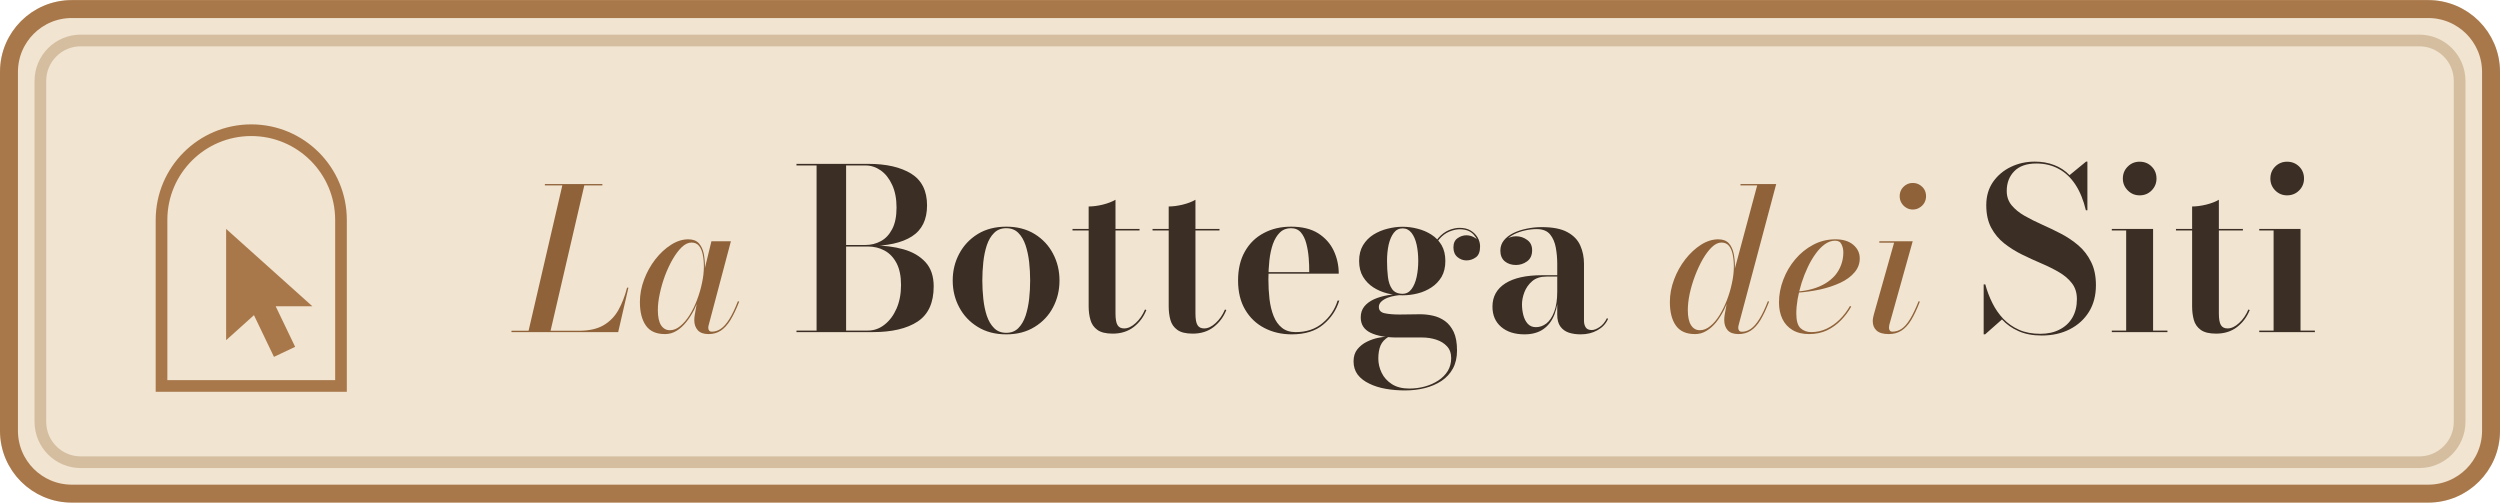
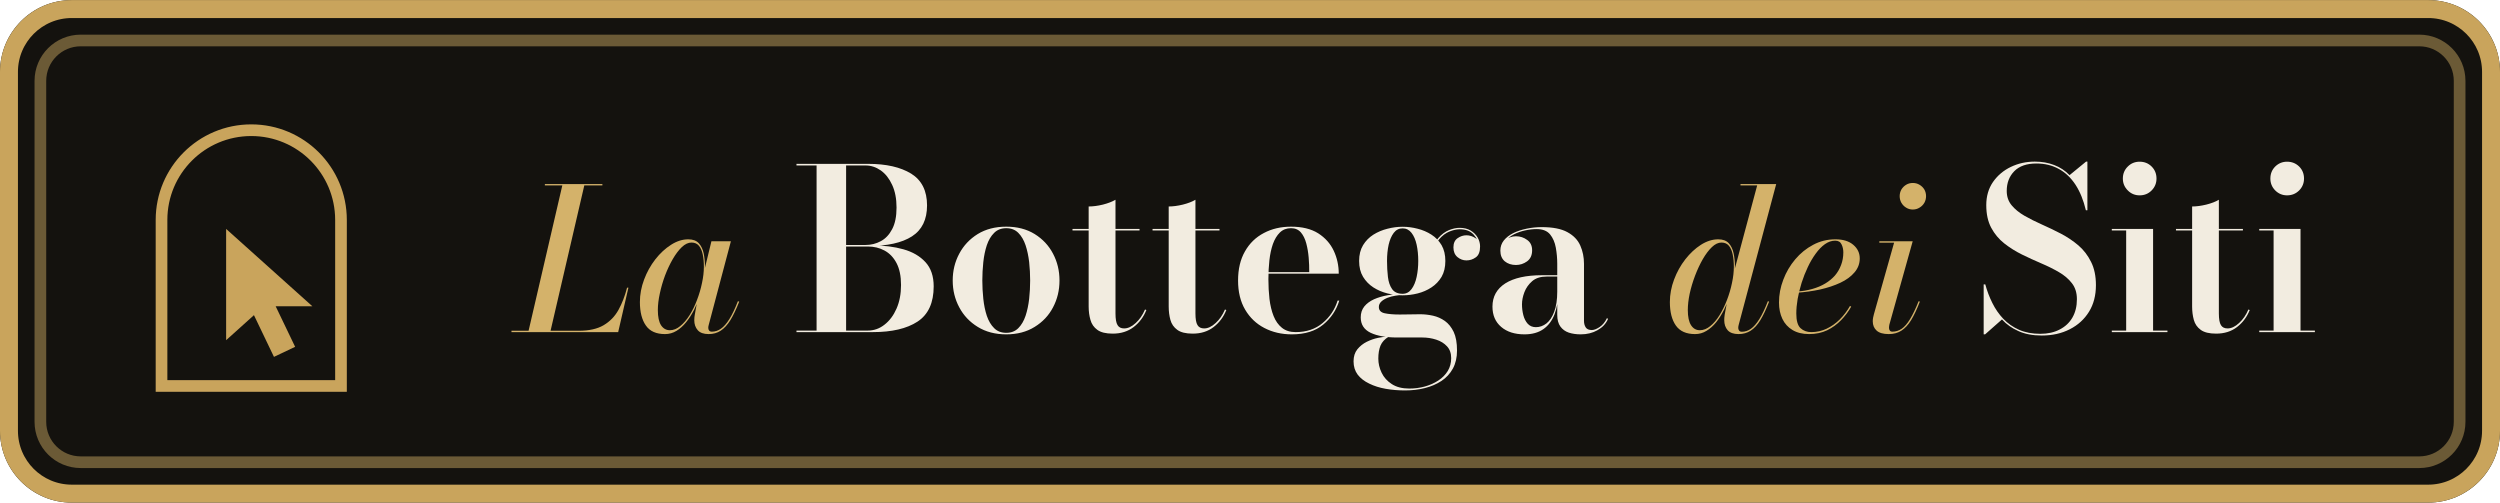
<svg xmlns="http://www.w3.org/2000/svg" viewBox="0 0 278.6 56" width="1114" height="224" role="img" aria-label="La Bottega dei Siti">
-   <path fill="#F1E4D1" d="M8 0h262.6a8 8 0 0 1 8 8v40a8 8 0 0 1-8 8H8a8 8 0 0 1-8-8V8a8 8 0 0 1 8-8z" />
-   <path fill="none" stroke="#A9784A" stroke-width="2" d="M8 1h262.6a7 7 0 0 1 7 7v40a7 7 0 0 1-7 7H8a7 7 0 0 1-7-7V8a7 7 0 0 1 7-7z" />
-   <path fill="none" stroke="#D4BE9F" stroke-width="1.3" d="M9 4.5h260.6a4.5 4.5 0 0 1 4.5 4.5v38a4.5 4.5 0 0 1-4.5 4.5H9A4.5 4.5 0 0 1 4.5 47V9A4.5 4.5 0 0 1 9 4.5z" />
-   <path fill="none" stroke="#A9784A" stroke-width="1.3" d="M18 43V24.5a10 10 0 0 1 20 0V43z" />
-   <path fill="#A9784A" d="M25.2 25.5L25.2 37.9L28.3 35.11L30.53 39.76L32.89 38.64L30.72 34.12L34.81 34.12Z" />
-   <path fill="#8F6239" d="M58.87 37 62.7 20.5H65.15L61.32 37ZM57 37V36.85H64.49Q66.22 36.85 67.27 36.23Q68.32 35.61 68.92 34.53Q69.52 33.45 69.88 32.05H70.03L68.89 37ZM60.72 20.65V20.5H67.13V20.65Z M74.11 37.22Q72.64 37.22 71.98 36.27Q71.31 35.32 71.31 33.65Q71.31 32.38 71.78 31.14Q72.24 29.91 73.03 28.89Q73.82 27.88 74.78 27.27Q75.73 26.66 76.7 26.66Q77.47 26.66 77.87 27.09Q78.27 27.53 78.42 28.23Q78.56 28.93 78.56 29.72Q78.56 30.39 78.42 31.21Q78.28 32.03 78.01 32.88Q77.74 33.72 77.36 34.5Q76.97 35.27 76.47 35.89Q75.97 36.51 75.39 36.86Q74.8 37.22 74.11 37.22ZM74.65 36.79Q75.25 36.79 75.8 36.33Q76.36 35.88 76.84 35.12Q77.32 34.36 77.67 33.43Q78.03 32.5 78.23 31.53Q78.44 30.57 78.44 29.71Q78.44 28.94 78.31 28.33Q78.18 27.73 77.89 27.38Q77.59 27.02 77.06 27.02Q76.52 27.02 75.98 27.53Q75.45 28.04 74.97 28.87Q74.49 29.7 74.11 30.7Q73.74 31.7 73.53 32.7Q73.31 33.7 73.31 34.54Q73.31 35.68 73.67 36.24Q74.04 36.79 74.65 36.79ZM78.97 37.22Q78.14 37.22 77.76 36.79Q77.37 36.35 77.37 35.67Q77.37 35.47 77.39 35.32Q77.4 35.16 77.43 35.05L77.7 33.53L78.22 31.86L78.5 30.09L79.28 26.88H81.45L78.98 36.2Q78.93 36.36 78.93 36.54Q78.93 36.71 79.03 36.83Q79.12 36.95 79.34 36.95Q79.87 36.95 80.34 36.62Q80.81 36.3 81.28 35.55Q81.75 34.8 82.23 33.56L82.38 33.6Q81.89 34.85 81.4 35.66Q80.9 36.46 80.32 36.84Q79.74 37.22 78.97 37.22Z" />
-   <path fill="#3A2E25" d="M88.76 37V36.83H96.7Q97.74 36.83 98.57 36.17Q99.41 35.52 99.91 34.38Q100.41 33.24 100.41 31.75Q100.41 30.26 99.91 29.31Q99.41 28.36 98.57 27.91Q97.74 27.46 96.7 27.46H93.86V27.34H97.26Q99.14 27.34 100.67 27.77Q102.21 28.2 103.13 29.2Q104.05 30.2 104.05 31.9Q104.05 34.65 102.25 35.83Q100.46 37 97.26 37ZM91 36.92V18.32H94.29V36.92ZM93.86 27.41V27.29H96.46Q97.37 27.29 98.15 26.87Q98.94 26.45 99.42 25.53Q99.91 24.61 99.91 23.12Q99.91 21.64 99.42 20.59Q98.94 19.54 98.15 18.98Q97.36 18.43 96.46 18.43H88.76V18.25H96.76Q99.76 18.25 101.54 19.34Q103.31 20.44 103.31 22.88Q103.31 25.25 101.63 26.33Q99.95 27.41 96.76 27.41Z M112.14 37.25Q110.3 37.25 108.96 36.42Q107.62 35.6 106.9 34.24Q106.17 32.88 106.17 31.25Q106.17 29.62 106.9 28.26Q107.62 26.9 108.96 26.07Q110.3 25.25 112.14 25.25Q113.97 25.25 115.3 26.07Q116.64 26.9 117.35 28.26Q118.07 29.62 118.07 31.25Q118.07 32.88 117.35 34.24Q116.64 35.6 115.3 36.42Q113.97 37.25 112.14 37.25ZM112.14 37.08Q112.96 37.08 113.48 36.56Q114 36.04 114.29 35.18Q114.57 34.33 114.69 33.29Q114.8 32.26 114.8 31.25Q114.8 30.23 114.69 29.2Q114.57 28.17 114.29 27.32Q114 26.46 113.48 25.94Q112.96 25.42 112.14 25.42Q111.31 25.42 110.79 25.94Q110.26 26.46 109.97 27.32Q109.69 28.17 109.58 29.2Q109.47 30.23 109.47 31.25Q109.47 32.26 109.58 33.29Q109.69 34.33 109.97 35.18Q110.26 36.04 110.79 36.56Q111.31 37.08 112.14 37.08Z M124 37.17Q122.86 37.17 122.29 36.75Q121.71 36.33 121.52 35.64Q121.32 34.95 121.32 34.15V23Q122.05 23 122.91 22.79Q123.77 22.57 124.31 22.25V34.92Q124.31 35.86 124.54 36.22Q124.76 36.59 125.27 36.59Q125.91 36.59 126.56 35.99Q127.21 35.4 127.6 34.48L127.75 34.54Q127.29 35.7 126.33 36.44Q125.37 37.17 124 37.17ZM119.52 25.67V25.5H126.99V25.67Z M132.91 37.17Q131.77 37.17 131.2 36.75Q130.62 36.33 130.43 35.64Q130.24 34.95 130.24 34.15V23Q130.96 23 131.82 22.79Q132.69 22.57 133.22 22.25V34.92Q133.22 35.86 133.45 36.22Q133.67 36.59 134.19 36.59Q134.82 36.59 135.47 35.99Q136.12 35.4 136.51 34.48L136.66 34.54Q136.2 35.7 135.24 36.44Q134.29 37.17 132.91 37.17ZM128.44 25.67V25.5H135.9V25.67Z M143.96 37.25Q142.26 37.25 140.9 36.54Q139.55 35.84 138.76 34.5Q137.97 33.16 137.97 31.25Q137.97 29.34 138.74 28Q139.5 26.66 140.84 25.96Q142.17 25.25 143.87 25.25Q145.72 25.25 146.9 25.99Q148.07 26.74 148.63 27.93Q149.19 29.12 149.19 30.49H139.66V30.32H145.9Q145.91 29.55 145.84 28.71Q145.77 27.86 145.57 27.11Q145.37 26.36 144.97 25.89Q144.56 25.42 143.87 25.42Q143.12 25.42 142.63 25.9Q142.14 26.38 141.85 27.19Q141.57 28 141.46 29.01Q141.35 30.02 141.35 31.1Q141.35 32.25 141.47 33.31Q141.6 34.38 141.93 35.21Q142.26 36.04 142.86 36.52Q143.46 37 144.39 37Q146.19 37 147.39 35.99Q148.6 34.98 149.06 33.49H149.25Q148.76 35.09 147.45 36.17Q146.15 37.25 143.96 37.25Z M156.57 43.5Q155.46 43.5 154.43 43.32Q153.4 43.14 152.59 42.74Q151.77 42.35 151.3 41.74Q150.84 41.12 150.84 40.26Q150.84 39.45 151.26 38.92Q151.69 38.39 152.31 38.08Q152.94 37.77 153.57 37.64Q154.2 37.51 154.62 37.51H154.76Q154.09 37.91 153.84 38.51Q153.6 39.11 153.6 39.95Q153.6 40.76 153.97 41.53Q154.34 42.3 155.1 42.79Q155.86 43.29 157.06 43.29Q157.95 43.29 158.79 43.06Q159.62 42.83 160.29 42.39Q160.95 41.96 161.34 41.33Q161.72 40.7 161.72 39.9Q161.72 39.08 161.25 38.58Q160.79 38.08 160.05 37.84Q159.31 37.6 158.5 37.6Q158.24 37.6 157.67 37.6Q157.1 37.6 156.53 37.6Q155.96 37.6 155.69 37.6Q153.86 37.6 152.75 37.08Q151.64 36.55 151.64 35.36Q151.64 34.64 152.04 34.14Q152.44 33.65 153.12 33.34Q153.8 33.04 154.64 32.89Q155.47 32.75 156.36 32.75L156.35 32.86Q155.99 32.86 155.52 32.94Q155.06 33.01 154.64 33.17Q154.21 33.34 153.94 33.59Q153.66 33.85 153.66 34.2Q153.66 34.76 154.31 34.9Q154.96 35.04 155.99 35.04Q156.42 35.04 156.8 35.03Q157.19 35.02 157.55 35.02Q157.91 35.01 158.26 35.01Q158.96 35.01 159.69 35.17Q160.41 35.33 161.02 35.76Q161.62 36.19 162 36.98Q162.37 37.77 162.37 39.05Q162.37 40.21 161.91 41.06Q161.45 41.9 160.64 42.44Q159.82 42.98 158.78 43.24Q157.74 43.5 156.57 43.5ZM156.31 32.9Q155.47 32.9 154.62 32.69Q153.77 32.48 153.05 32.02Q152.34 31.56 151.9 30.84Q151.46 30.11 151.46 29.07Q151.46 28.04 151.9 27.31Q152.34 26.59 153.05 26.14Q153.77 25.69 154.62 25.48Q155.47 25.26 156.31 25.26Q157.14 25.26 157.98 25.48Q158.82 25.69 159.52 26.14Q160.22 26.59 160.65 27.31Q161.07 28.04 161.07 29.07Q161.07 30.11 160.65 30.84Q160.22 31.56 159.52 32.02Q158.82 32.48 157.98 32.69Q157.14 32.9 156.31 32.9ZM156.31 32.73Q156.91 32.73 157.3 32.21Q157.69 31.69 157.87 30.85Q158.05 30.01 158.05 29.07Q158.05 28.09 157.87 27.26Q157.69 26.44 157.3 25.94Q156.91 25.44 156.31 25.44Q155.7 25.44 155.32 25.94Q154.94 26.44 154.75 27.26Q154.57 28.09 154.57 29.07Q154.57 30.01 154.67 30.85Q154.77 31.69 155.14 32.21Q155.51 32.73 156.31 32.73ZM163.42 29.01Q162.87 29.01 162.42 28.64Q161.97 28.26 161.97 27.56Q161.97 26.85 162.44 26.53Q162.9 26.21 163.42 26.21Q163.95 26.21 164.43 26.53Q164.91 26.85 164.91 27.45H164.77Q164.77 26.74 164.23 26.14Q163.69 25.54 162.67 25.54Q162.15 25.54 161.53 25.79Q160.91 26.04 160.39 26.64Q159.87 27.25 159.62 28.32L159.5 28.25Q159.75 27.14 160.29 26.51Q160.84 25.89 161.48 25.63Q162.12 25.38 162.66 25.38Q163.39 25.38 163.89 25.68Q164.4 25.99 164.67 26.46Q164.94 26.94 164.94 27.45Q164.94 28.34 164.46 28.67Q163.99 29.01 163.42 29.01Z M176.15 37.25Q175.42 37.25 174.83 37.06Q174.24 36.86 173.89 36.38Q173.54 35.9 173.54 35.08V29.39Q173.54 28.49 173.38 27.59Q173.22 26.7 172.74 26.11Q172.25 25.52 171.25 25.52Q170.62 25.52 169.95 25.67Q169.29 25.81 168.7 26.11Q168.12 26.41 167.76 26.86Q167.4 27.31 167.4 27.92H167.22Q167.22 27.2 167.74 26.76Q168.26 26.32 168.94 26.32Q169.64 26.32 170.19 26.73Q170.74 27.12 170.74 27.88Q170.74 28.71 170.17 29.12Q169.61 29.52 168.94 29.52Q168.19 29.52 167.69 29.11Q167.2 28.69 167.2 27.92Q167.2 27.27 167.59 26.78Q167.99 26.29 168.65 25.96Q169.31 25.64 170.14 25.47Q170.96 25.3 171.81 25.3Q173.65 25.3 174.67 25.86Q175.7 26.42 176.11 27.36Q176.52 28.29 176.52 29.39V35.75Q176.52 36.17 176.71 36.47Q176.9 36.77 177.39 36.77Q177.76 36.77 178.27 36.43Q178.77 36.09 179.09 35.42L179.19 35.55Q178.84 36.34 178.02 36.79Q177.21 37.25 176.15 37.25ZM169.89 37.25Q168.26 37.25 167.29 36.42Q166.32 35.59 166.32 34.16Q166.32 32.49 167.75 31.57Q169.19 30.66 171.85 30.66H174.7V30.81H172.35Q171.35 30.81 170.75 31.32Q170.15 31.84 169.88 32.55Q169.61 33.26 169.61 33.91Q169.61 34.52 169.76 35.11Q169.91 35.69 170.25 36.07Q170.6 36.45 171.16 36.45Q171.8 36.45 172.34 36.03Q172.87 35.61 173.2 34.73Q173.54 33.85 173.54 32.48H173.65Q173.65 33.94 173.24 35.01Q172.82 36.09 171.99 36.67Q171.16 37.25 169.89 37.25Z" />
-   <path fill="#8F6239" d="M193.74 37.22Q192.92 37.22 192.53 36.79Q192.15 36.35 192.15 35.67Q192.15 35.56 192.16 35.39Q192.17 35.23 192.2 35.05L192.48 33.53L193.07 31.7L193.21 30.38L195.82 20.65H193.96V20.5H197.94L193.76 36.19Q193.71 36.36 193.71 36.54Q193.71 36.69 193.8 36.82Q193.89 36.96 194.12 36.96Q194.65 36.96 195.12 36.63Q195.59 36.3 196.06 35.55Q196.53 34.8 197.01 33.56L197.15 33.6Q196.67 34.85 196.18 35.66Q195.69 36.46 195.1 36.84Q194.51 37.22 193.74 37.22ZM188.9 37.22Q187.43 37.22 186.76 36.27Q186.09 35.32 186.09 33.65Q186.09 32.38 186.56 31.14Q187.02 29.91 187.81 28.89Q188.6 27.88 189.55 27.27Q190.51 26.66 191.48 26.66Q192.24 26.66 192.64 27.08Q193.04 27.51 193.19 28.2Q193.34 28.89 193.34 29.72Q193.34 30.39 193.2 31.21Q193.06 32.03 192.79 32.87Q192.52 33.71 192.14 34.49Q191.75 35.27 191.26 35.89Q190.76 36.51 190.17 36.86Q189.59 37.22 188.9 37.22ZM189.43 36.79Q190.03 36.79 190.59 36.33Q191.15 35.88 191.62 35.12Q192.09 34.36 192.45 33.43Q192.81 32.5 193.01 31.53Q193.22 30.57 193.22 29.71Q193.22 28.95 193.09 28.34Q192.96 27.73 192.67 27.38Q192.37 27.02 191.84 27.02Q191.3 27.02 190.77 27.53Q190.24 28.04 189.76 28.87Q189.28 29.71 188.9 30.71Q188.52 31.71 188.3 32.71Q188.09 33.71 188.09 34.54Q188.09 35.67 188.45 36.23Q188.81 36.79 189.43 36.79Z M201.61 37.22Q200.51 37.22 199.76 36.77Q199.01 36.32 198.63 35.53Q198.25 34.73 198.25 33.7Q198.25 32.41 198.73 31.16Q199.2 29.91 200.06 28.89Q200.92 27.87 202.06 27.27Q203.2 26.66 204.54 26.66Q205.82 26.66 206.54 27.28Q207.25 27.89 207.25 28.79Q207.25 29.66 206.67 30.34Q206.09 31.03 205.09 31.5Q204.08 31.97 202.84 32.25Q201.59 32.52 200.23 32.61V32.48Q201.17 32.42 201.97 32.19Q202.78 31.96 203.41 31.58Q204.04 31.2 204.49 30.69Q204.93 30.17 205.17 29.52Q205.42 28.87 205.42 28.11Q205.42 27.62 205.22 27.22Q205.03 26.81 204.51 26.81Q203.92 26.81 203.37 27.2Q202.82 27.59 202.34 28.26Q201.85 28.93 201.46 29.76Q201.06 30.6 200.77 31.51Q200.49 32.42 200.33 33.3Q200.18 34.18 200.18 34.93Q200.18 36.12 200.65 36.56Q201.13 37 201.85 37Q202.76 37 203.56 36.62Q204.36 36.24 205.02 35.59Q205.68 34.93 206.16 34.09L206.3 34.16Q205.84 34.98 205.17 35.67Q204.49 36.37 203.61 36.8Q202.72 37.22 201.61 37.22Z M210.48 37.22Q209.56 37.22 209.13 36.83Q208.7 36.44 208.7 35.79Q208.7 35.59 208.74 35.38Q208.78 35.17 208.83 35L211.08 27.03H209.43V26.88H213.15L210.55 36.17Q210.53 36.26 210.52 36.36Q210.51 36.45 210.51 36.53Q210.51 36.7 210.6 36.82Q210.68 36.95 210.9 36.95Q211.44 36.95 211.92 36.63Q212.39 36.31 212.85 35.56Q213.31 34.81 213.81 33.56L213.95 33.6Q213.47 34.85 212.98 35.66Q212.49 36.46 211.89 36.84Q211.3 37.22 210.48 37.22ZM213.16 23.34Q212.75 23.34 212.42 23.13Q212.09 22.93 211.89 22.59Q211.7 22.25 211.7 21.85Q211.7 21.45 211.89 21.11Q212.09 20.78 212.42 20.58Q212.75 20.38 213.16 20.38Q213.58 20.38 213.91 20.58Q214.25 20.78 214.45 21.11Q214.64 21.45 214.64 21.85Q214.64 22.25 214.45 22.59Q214.25 22.93 213.91 23.13Q213.58 23.34 213.16 23.34Z" />
-   <path fill="#3A2E25" d="M227.53 37.38Q226.02 37.38 224.94 36.89Q223.85 36.41 223.1 35.59L221.22 37.25H221.06V31.68H221.24Q221.53 32.76 222.03 33.76Q222.52 34.75 223.25 35.52Q223.99 36.29 225 36.74Q226.02 37.19 227.37 37.19Q228.62 37.19 229.53 36.71Q230.45 36.24 230.95 35.38Q231.45 34.51 231.45 33.33Q231.45 32.27 230.9 31.56Q230.35 30.84 229.45 30.32Q228.56 29.8 227.48 29.34Q226.4 28.88 225.32 28.35Q224.25 27.82 223.35 27.11Q222.45 26.4 221.9 25.37Q221.35 24.34 221.35 22.85Q221.35 21.36 222.1 20.27Q222.86 19.18 224.09 18.59Q225.32 18 226.76 18Q227.94 18 228.92 18.38Q229.9 18.75 230.63 19.51L232.47 18H232.62V23.42H232.45Q232.05 21.74 231.29 20.57Q230.52 19.4 229.42 18.81Q228.32 18.21 226.94 18.21Q225.31 18.21 224.47 19.07Q223.63 19.93 223.63 21.27Q223.63 22.21 224.18 22.87Q224.72 23.52 225.6 24.03Q226.49 24.54 227.55 25.01Q228.61 25.48 229.67 26.03Q230.74 26.59 231.62 27.34Q232.5 28.1 233.03 29.18Q233.57 30.25 233.57 31.77Q233.57 33.48 232.8 34.73Q232.02 35.99 230.66 36.68Q229.3 37.38 227.53 37.38Z M238.44 21.76Q237.66 21.76 237.12 21.21Q236.57 20.66 236.57 19.89Q236.57 19.09 237.12 18.55Q237.66 18.01 238.44 18.01Q239.24 18.01 239.78 18.55Q240.32 19.09 240.32 19.89Q240.32 20.66 239.78 21.21Q239.24 21.76 238.44 21.76ZM239.94 25.5V36.83H241.54V37H235.34V36.83H236.94V25.67H235.34V25.5Z M246.96 37.17Q245.82 37.17 245.25 36.75Q244.67 36.33 244.48 35.64Q244.29 34.95 244.29 34.15V23Q245.01 23 245.87 22.79Q246.74 22.57 247.27 22.25V34.92Q247.27 35.86 247.5 36.22Q247.72 36.59 248.24 36.59Q248.87 36.59 249.52 35.99Q250.17 35.4 250.56 34.48L250.71 34.54Q250.25 35.7 249.29 36.44Q248.34 37.17 246.96 37.17ZM242.49 25.67V25.5H249.95V25.67Z M254.87 21.76Q254.1 21.76 253.55 21.21Q253.01 20.66 253.01 19.89Q253.01 19.09 253.55 18.55Q254.1 18.01 254.87 18.01Q255.67 18.01 256.22 18.55Q256.76 19.09 256.76 19.89Q256.76 20.66 256.22 21.21Q255.67 21.76 254.87 21.76ZM256.37 25.5V36.83H257.97V37H251.77V36.83H253.37V25.67H251.77V25.5Z" />
+   <path fill="#14120E" d="M8 0h262.6a8 8 0 0 1 8 8v40a8 8 0 0 1-8 8H8a8 8 0 0 1-8-8V8a8 8 0 0 1 8-8z" />
+   <path fill="none" stroke="#C9A45C" stroke-width="2" d="M8 1h262.6a7 7 0 0 1 7 7v40a7 7 0 0 1-7 7H8a7 7 0 0 1-7-7V8a7 7 0 0 1 7-7z" />
+   <path fill="none" stroke="#6B5A36" stroke-width="1.3" d="M9 4.5h260.6a4.5 4.5 0 0 1 4.5 4.5v38a4.5 4.5 0 0 1-4.5 4.5H9A4.5 4.5 0 0 1 4.5 47V9A4.5 4.5 0 0 1 9 4.5z" />
+   <path fill="none" stroke="#C9A45C" stroke-width="1.3" d="M18 43V24.5a10 10 0 0 1 20 0V43z" />
+   <path fill="#C9A45C" d="M25.2 25.5L25.2 37.9L28.3 35.11L30.53 39.76L32.89 38.64L30.72 34.12L34.81 34.12Z" />
+   <path fill="#D4B26A" d="M58.87 37 62.7 20.5H65.15L61.32 37ZM57 37V36.85H64.49Q66.22 36.85 67.27 36.23Q68.32 35.61 68.92 34.53Q69.52 33.45 69.88 32.05H70.03L68.89 37ZM60.72 20.65V20.5H67.13V20.65Z M74.11 37.22Q72.64 37.22 71.98 36.27Q71.31 35.32 71.31 33.65Q71.31 32.38 71.78 31.14Q72.24 29.91 73.03 28.89Q73.82 27.88 74.78 27.27Q75.73 26.66 76.7 26.66Q77.47 26.66 77.87 27.09Q78.27 27.53 78.42 28.23Q78.56 28.93 78.56 29.72Q78.56 30.39 78.42 31.21Q78.28 32.03 78.01 32.88Q77.74 33.72 77.36 34.5Q76.97 35.27 76.47 35.89Q75.97 36.51 75.39 36.86Q74.8 37.22 74.11 37.22ZM74.65 36.79Q75.25 36.79 75.8 36.33Q76.36 35.88 76.84 35.12Q77.32 34.36 77.67 33.43Q78.03 32.5 78.23 31.53Q78.44 30.57 78.44 29.71Q78.44 28.94 78.31 28.33Q78.18 27.73 77.89 27.38Q77.59 27.02 77.06 27.02Q76.52 27.02 75.98 27.53Q75.45 28.04 74.97 28.87Q74.49 29.7 74.11 30.7Q73.74 31.7 73.53 32.7Q73.31 33.7 73.31 34.54Q73.31 35.68 73.67 36.24Q74.04 36.79 74.65 36.79ZM78.97 37.22Q78.14 37.22 77.76 36.79Q77.37 36.35 77.37 35.67Q77.37 35.47 77.39 35.32Q77.4 35.16 77.43 35.05L77.7 33.53L78.22 31.86L78.5 30.09L79.28 26.88H81.45L78.98 36.2Q78.93 36.36 78.93 36.54Q78.93 36.71 79.03 36.83Q79.12 36.95 79.34 36.95Q79.87 36.95 80.34 36.62Q80.81 36.3 81.28 35.55Q81.75 34.8 82.23 33.56L82.38 33.6Q81.89 34.85 81.4 35.66Q80.9 36.46 80.32 36.84Q79.74 37.22 78.97 37.22Z" />
+   <path fill="#F2ECE0" d="M88.76 37V36.83H96.7Q97.74 36.83 98.57 36.17Q99.41 35.52 99.91 34.38Q100.41 33.24 100.41 31.75Q100.41 30.26 99.91 29.31Q99.41 28.36 98.57 27.91Q97.74 27.46 96.7 27.46H93.86V27.34H97.26Q99.14 27.34 100.67 27.77Q102.21 28.2 103.13 29.2Q104.05 30.2 104.05 31.9Q104.05 34.65 102.25 35.83Q100.46 37 97.26 37ZM91 36.92V18.32H94.29V36.92ZM93.86 27.41V27.29H96.46Q97.37 27.29 98.15 26.87Q98.94 26.45 99.42 25.53Q99.91 24.61 99.91 23.12Q99.91 21.64 99.42 20.59Q98.94 19.54 98.15 18.98Q97.36 18.43 96.46 18.43H88.76V18.25H96.76Q99.76 18.25 101.54 19.34Q103.31 20.44 103.31 22.88Q103.31 25.25 101.63 26.33Q99.95 27.41 96.76 27.41Z M112.14 37.25Q110.3 37.25 108.96 36.42Q107.62 35.6 106.9 34.24Q106.17 32.88 106.17 31.25Q106.17 29.62 106.9 28.26Q107.62 26.9 108.96 26.07Q110.3 25.25 112.14 25.25Q113.97 25.25 115.3 26.07Q116.64 26.9 117.35 28.26Q118.07 29.62 118.07 31.25Q118.07 32.88 117.35 34.24Q116.64 35.6 115.3 36.42Q113.97 37.25 112.14 37.25ZM112.14 37.08Q112.96 37.08 113.48 36.56Q114 36.04 114.29 35.18Q114.57 34.33 114.69 33.29Q114.8 32.26 114.8 31.25Q114.8 30.23 114.69 29.2Q114.57 28.17 114.29 27.32Q114 26.46 113.48 25.94Q112.96 25.42 112.14 25.42Q111.31 25.42 110.79 25.94Q110.26 26.46 109.97 27.32Q109.69 28.17 109.58 29.2Q109.47 30.23 109.47 31.25Q109.47 32.26 109.58 33.29Q109.69 34.33 109.97 35.18Q110.26 36.04 110.79 36.56Q111.31 37.08 112.14 37.08Z M124 37.17Q122.86 37.17 122.29 36.75Q121.71 36.33 121.52 35.64Q121.32 34.95 121.32 34.15V23Q122.05 23 122.91 22.79Q123.77 22.57 124.31 22.25V34.92Q124.31 35.86 124.54 36.22Q124.76 36.59 125.27 36.59Q125.91 36.59 126.56 35.99Q127.21 35.4 127.6 34.48L127.75 34.54Q127.29 35.7 126.33 36.44Q125.37 37.17 124 37.17ZM119.52 25.67V25.5H126.99V25.67Z M132.91 37.17Q131.77 37.17 131.2 36.75Q130.62 36.33 130.43 35.64Q130.24 34.95 130.24 34.15V23Q130.96 23 131.82 22.79Q132.69 22.57 133.22 22.25V34.92Q133.22 35.86 133.45 36.22Q133.67 36.59 134.19 36.59Q134.82 36.59 135.47 35.99Q136.12 35.4 136.51 34.48L136.66 34.54Q136.2 35.7 135.24 36.44Q134.29 37.17 132.91 37.17ZM128.44 25.67V25.5H135.9V25.67Z M143.96 37.25Q142.26 37.25 140.9 36.54Q139.55 35.84 138.76 34.5Q137.97 33.16 137.97 31.25Q137.97 29.34 138.74 28Q139.5 26.66 140.84 25.96Q142.17 25.25 143.87 25.25Q145.72 25.25 146.9 25.99Q148.07 26.74 148.63 27.93Q149.19 29.12 149.19 30.49H139.66V30.32H145.9Q145.91 29.55 145.84 28.71Q145.77 27.86 145.57 27.11Q145.37 26.36 144.97 25.89Q144.56 25.42 143.87 25.42Q143.12 25.42 142.63 25.9Q142.14 26.38 141.85 27.19Q141.57 28 141.46 29.01Q141.35 30.02 141.35 31.1Q141.35 32.25 141.47 33.31Q141.6 34.38 141.93 35.21Q142.26 36.04 142.86 36.52Q143.46 37 144.39 37Q146.19 37 147.39 35.99Q148.6 34.98 149.06 33.49H149.25Q148.76 35.09 147.45 36.17Q146.15 37.25 143.96 37.25Z M156.57 43.5Q155.46 43.5 154.43 43.32Q153.4 43.14 152.59 42.74Q151.77 42.35 151.3 41.74Q150.84 41.12 150.84 40.26Q150.84 39.45 151.26 38.92Q151.69 38.39 152.31 38.08Q152.94 37.77 153.57 37.64Q154.2 37.51 154.62 37.51H154.76Q154.09 37.91 153.84 38.51Q153.6 39.11 153.6 39.95Q153.6 40.76 153.97 41.53Q154.34 42.3 155.1 42.79Q155.86 43.29 157.06 43.29Q157.95 43.29 158.79 43.06Q159.62 42.83 160.29 42.39Q160.95 41.96 161.34 41.33Q161.72 40.7 161.72 39.9Q161.72 39.08 161.25 38.58Q160.79 38.08 160.05 37.84Q159.31 37.6 158.5 37.6Q158.24 37.6 157.67 37.6Q157.1 37.6 156.53 37.6Q155.96 37.6 155.69 37.6Q153.86 37.6 152.75 37.08Q151.64 36.55 151.64 35.36Q151.64 34.64 152.04 34.14Q152.44 33.65 153.12 33.34Q153.8 33.04 154.64 32.89Q155.47 32.75 156.36 32.75L156.35 32.86Q155.99 32.86 155.52 32.94Q155.06 33.01 154.64 33.17Q154.21 33.34 153.94 33.59Q153.66 33.85 153.66 34.2Q153.66 34.76 154.31 34.9Q154.96 35.04 155.99 35.04Q156.42 35.04 156.8 35.03Q157.19 35.02 157.55 35.02Q157.91 35.01 158.26 35.01Q158.96 35.01 159.69 35.17Q160.41 35.33 161.02 35.76Q161.62 36.19 162 36.98Q162.37 37.77 162.37 39.05Q162.37 40.21 161.91 41.06Q161.45 41.9 160.64 42.44Q159.82 42.98 158.78 43.24Q157.74 43.5 156.57 43.5ZM156.31 32.9Q155.47 32.9 154.62 32.69Q153.77 32.48 153.05 32.02Q152.34 31.56 151.9 30.84Q151.46 30.11 151.46 29.07Q151.46 28.04 151.9 27.31Q152.34 26.59 153.05 26.14Q153.77 25.69 154.62 25.48Q155.47 25.26 156.31 25.26Q157.14 25.26 157.98 25.48Q158.82 25.69 159.52 26.14Q160.22 26.59 160.65 27.31Q161.07 28.04 161.07 29.07Q161.07 30.11 160.65 30.84Q160.22 31.56 159.52 32.02Q158.82 32.48 157.98 32.69Q157.14 32.9 156.31 32.9ZM156.31 32.73Q156.91 32.73 157.3 32.21Q157.69 31.69 157.87 30.85Q158.05 30.01 158.05 29.07Q158.05 28.09 157.87 27.26Q157.69 26.44 157.3 25.94Q156.91 25.44 156.31 25.44Q155.7 25.44 155.32 25.94Q154.94 26.44 154.75 27.26Q154.57 28.09 154.57 29.07Q154.57 30.01 154.67 30.85Q154.77 31.69 155.14 32.21Q155.51 32.73 156.31 32.73ZM163.42 29.01Q162.87 29.01 162.42 28.64Q161.97 28.26 161.97 27.56Q161.97 26.85 162.44 26.53Q162.9 26.21 163.42 26.21Q163.95 26.21 164.43 26.53Q164.91 26.85 164.91 27.45H164.77Q164.77 26.74 164.23 26.14Q163.69 25.54 162.67 25.54Q162.15 25.54 161.53 25.79Q160.91 26.04 160.39 26.64Q159.87 27.25 159.62 28.32L159.5 28.25Q159.75 27.14 160.29 26.51Q160.84 25.89 161.48 25.63Q162.12 25.38 162.66 25.38Q163.39 25.38 163.89 25.68Q164.4 25.99 164.67 26.46Q164.94 26.94 164.94 27.45Q164.94 28.34 164.46 28.67Q163.99 29.01 163.42 29.01Z M176.15 37.25Q175.42 37.25 174.83 37.06Q174.24 36.86 173.89 36.38Q173.54 35.9 173.54 35.08V29.39Q173.54 28.49 173.38 27.59Q173.22 26.7 172.74 26.11Q172.25 25.52 171.25 25.52Q170.62 25.52 169.95 25.67Q169.29 25.81 168.7 26.11Q168.12 26.41 167.76 26.86Q167.4 27.31 167.4 27.92H167.22Q167.22 27.2 167.74 26.76Q168.26 26.32 168.94 26.32Q169.64 26.32 170.19 26.73Q170.74 27.12 170.74 27.88Q170.74 28.71 170.17 29.12Q169.61 29.52 168.94 29.52Q168.19 29.52 167.69 29.11Q167.2 28.69 167.2 27.92Q167.2 27.27 167.59 26.78Q167.99 26.29 168.65 25.96Q169.31 25.64 170.14 25.47Q170.96 25.3 171.81 25.3Q173.65 25.3 174.67 25.86Q175.7 26.42 176.11 27.36Q176.52 28.29 176.52 29.39V35.75Q176.52 36.17 176.71 36.47Q176.9 36.77 177.39 36.77Q177.76 36.77 178.27 36.43Q178.77 36.09 179.09 35.42L179.19 35.55Q178.84 36.34 178.02 36.79Q177.21 37.25 176.15 37.25ZM169.89 37.25Q168.26 37.25 167.29 36.42Q166.32 35.59 166.32 34.16Q166.32 32.49 167.75 31.57Q169.19 30.66 171.85 30.66H174.7V30.81H172.35Q171.35 30.81 170.75 31.32Q170.15 31.84 169.88 32.55Q169.61 33.26 169.61 33.91Q169.61 34.52 169.76 35.11Q169.91 35.69 170.25 36.07Q170.6 36.45 171.16 36.45Q171.8 36.45 172.34 36.03Q172.87 35.61 173.2 34.73Q173.54 33.85 173.54 32.48H173.65Q173.65 33.94 173.24 35.01Q172.82 36.09 171.99 36.67Q171.16 37.25 169.89 37.25Z" />
+   <path fill="#D4B26A" d="M193.74 37.22Q192.92 37.22 192.53 36.79Q192.15 36.35 192.15 35.67Q192.15 35.56 192.16 35.39Q192.17 35.23 192.2 35.05L192.48 33.53L193.07 31.7L193.21 30.38L195.82 20.65H193.96V20.5H197.94L193.76 36.19Q193.71 36.36 193.71 36.54Q193.71 36.69 193.8 36.82Q193.89 36.96 194.12 36.96Q194.65 36.96 195.12 36.63Q195.59 36.3 196.06 35.55Q196.53 34.8 197.01 33.56L197.15 33.6Q196.67 34.85 196.18 35.66Q195.69 36.46 195.1 36.84Q194.51 37.22 193.74 37.22ZM188.9 37.22Q187.43 37.22 186.76 36.27Q186.09 35.32 186.09 33.65Q186.09 32.38 186.56 31.14Q187.02 29.91 187.81 28.89Q188.6 27.88 189.55 27.27Q190.51 26.66 191.48 26.66Q192.24 26.66 192.64 27.08Q193.04 27.51 193.19 28.2Q193.34 28.89 193.34 29.72Q193.34 30.39 193.2 31.21Q193.06 32.03 192.79 32.87Q192.52 33.71 192.14 34.49Q191.75 35.27 191.26 35.89Q190.76 36.51 190.17 36.86Q189.59 37.22 188.9 37.22ZM189.43 36.79Q190.03 36.79 190.59 36.33Q191.15 35.88 191.62 35.12Q192.09 34.36 192.45 33.43Q192.81 32.5 193.01 31.53Q193.22 30.57 193.22 29.71Q193.22 28.95 193.09 28.34Q192.96 27.73 192.67 27.38Q192.37 27.02 191.84 27.02Q191.3 27.02 190.77 27.53Q190.24 28.04 189.76 28.87Q189.28 29.71 188.9 30.71Q188.52 31.71 188.3 32.71Q188.09 33.71 188.09 34.54Q188.09 35.67 188.45 36.23Q188.81 36.79 189.43 36.79Z M201.61 37.22Q200.51 37.22 199.76 36.77Q199.01 36.32 198.63 35.53Q198.25 34.73 198.25 33.7Q198.25 32.41 198.73 31.16Q199.2 29.91 200.06 28.89Q200.92 27.87 202.06 27.27Q203.2 26.66 204.54 26.66Q205.82 26.66 206.54 27.28Q207.25 27.89 207.25 28.79Q207.25 29.66 206.67 30.34Q206.09 31.03 205.09 31.5Q204.08 31.97 202.84 32.25Q201.59 32.52 200.23 32.61V32.48Q201.17 32.42 201.97 32.19Q202.78 31.96 203.41 31.58Q204.04 31.2 204.49 30.69Q204.93 30.17 205.17 29.52Q205.42 28.87 205.42 28.11Q205.42 27.62 205.22 27.22Q205.03 26.81 204.51 26.81Q203.92 26.81 203.37 27.2Q202.82 27.59 202.34 28.26Q201.85 28.93 201.46 29.76Q201.06 30.6 200.77 31.51Q200.49 32.42 200.33 33.3Q200.18 34.18 200.18 34.93Q200.18 36.12 200.65 36.56Q201.13 37 201.85 37Q202.76 37 203.56 36.62Q204.36 36.24 205.02 35.59Q205.68 34.93 206.16 34.09L206.3 34.16Q205.84 34.98 205.17 35.67Q204.49 36.37 203.61 36.8Q202.72 37.22 201.61 37.22Z M210.48 37.22Q209.56 37.22 209.13 36.83Q208.7 36.44 208.7 35.79Q208.7 35.59 208.74 35.38Q208.78 35.17 208.83 35L211.08 27.03H209.43V26.88H213.15L210.55 36.17Q210.53 36.26 210.52 36.36Q210.51 36.45 210.51 36.53Q210.51 36.7 210.6 36.82Q210.68 36.95 210.9 36.95Q211.44 36.95 211.92 36.63Q212.39 36.31 212.85 35.56Q213.31 34.81 213.81 33.56L213.95 33.6Q213.47 34.85 212.98 35.66Q212.49 36.46 211.89 36.84Q211.3 37.22 210.48 37.22ZM213.16 23.34Q212.75 23.34 212.42 23.13Q212.09 22.93 211.89 22.59Q211.7 22.25 211.7 21.85Q211.7 21.45 211.89 21.11Q212.09 20.78 212.42 20.58Q212.75 20.38 213.16 20.38Q213.58 20.38 213.91 20.58Q214.25 20.78 214.45 21.11Q214.64 21.45 214.64 21.85Q214.64 22.25 214.45 22.59Q214.25 22.93 213.91 23.13Q213.58 23.34 213.16 23.34Z" />
+   <path fill="#F2ECE0" d="M227.53 37.38Q226.02 37.38 224.94 36.89Q223.85 36.41 223.1 35.59L221.22 37.25H221.06V31.68H221.24Q221.53 32.76 222.03 33.76Q222.52 34.75 223.25 35.52Q223.99 36.29 225 36.74Q226.02 37.19 227.37 37.19Q228.62 37.19 229.53 36.71Q230.45 36.24 230.95 35.38Q231.45 34.51 231.45 33.33Q231.45 32.27 230.9 31.56Q230.35 30.84 229.45 30.32Q228.56 29.8 227.48 29.34Q226.4 28.88 225.32 28.35Q224.25 27.82 223.35 27.11Q222.45 26.4 221.9 25.37Q221.35 24.34 221.35 22.85Q221.35 21.36 222.1 20.27Q222.86 19.18 224.09 18.59Q225.32 18 226.76 18Q227.94 18 228.92 18.38Q229.9 18.75 230.63 19.51L232.47 18H232.62V23.42H232.45Q232.05 21.74 231.29 20.57Q230.52 19.4 229.42 18.81Q228.32 18.21 226.94 18.21Q225.31 18.21 224.47 19.07Q223.63 19.93 223.63 21.27Q223.63 22.21 224.18 22.87Q224.72 23.52 225.6 24.03Q226.49 24.54 227.55 25.01Q228.61 25.48 229.67 26.03Q230.74 26.59 231.62 27.34Q232.5 28.1 233.03 29.18Q233.57 30.25 233.57 31.77Q233.57 33.48 232.8 34.73Q232.02 35.99 230.66 36.68Q229.3 37.38 227.53 37.38Z M238.44 21.76Q237.66 21.76 237.12 21.21Q236.57 20.66 236.57 19.89Q236.57 19.09 237.12 18.55Q237.66 18.01 238.44 18.01Q239.24 18.01 239.78 18.55Q240.32 19.09 240.32 19.89Q240.32 20.66 239.78 21.21Q239.24 21.76 238.44 21.76ZM239.94 25.5V36.83H241.54V37H235.34V36.83H236.94V25.67H235.34V25.5Z M246.96 37.17Q245.82 37.17 245.25 36.75Q244.67 36.33 244.48 35.64Q244.29 34.95 244.29 34.15V23Q245.01 23 245.87 22.79Q246.74 22.57 247.27 22.25V34.92Q247.27 35.86 247.5 36.22Q247.72 36.59 248.24 36.59Q248.87 36.59 249.52 35.99Q250.17 35.4 250.56 34.48L250.71 34.54Q250.25 35.7 249.29 36.44Q248.34 37.17 246.96 37.17ZM242.49 25.67V25.5H249.95V25.67Z M254.87 21.76Q254.1 21.76 253.55 21.21Q253.01 20.66 253.01 19.89Q253.01 19.09 253.55 18.55Q254.1 18.01 254.87 18.01Q255.67 18.01 256.22 18.55Q256.76 19.09 256.76 19.89Q256.76 20.66 256.22 21.21Q255.67 21.76 254.87 21.76ZM256.37 25.5V36.83H257.97V37H251.77V36.83H253.37V25.67H251.77V25.5Z" />
</svg>
